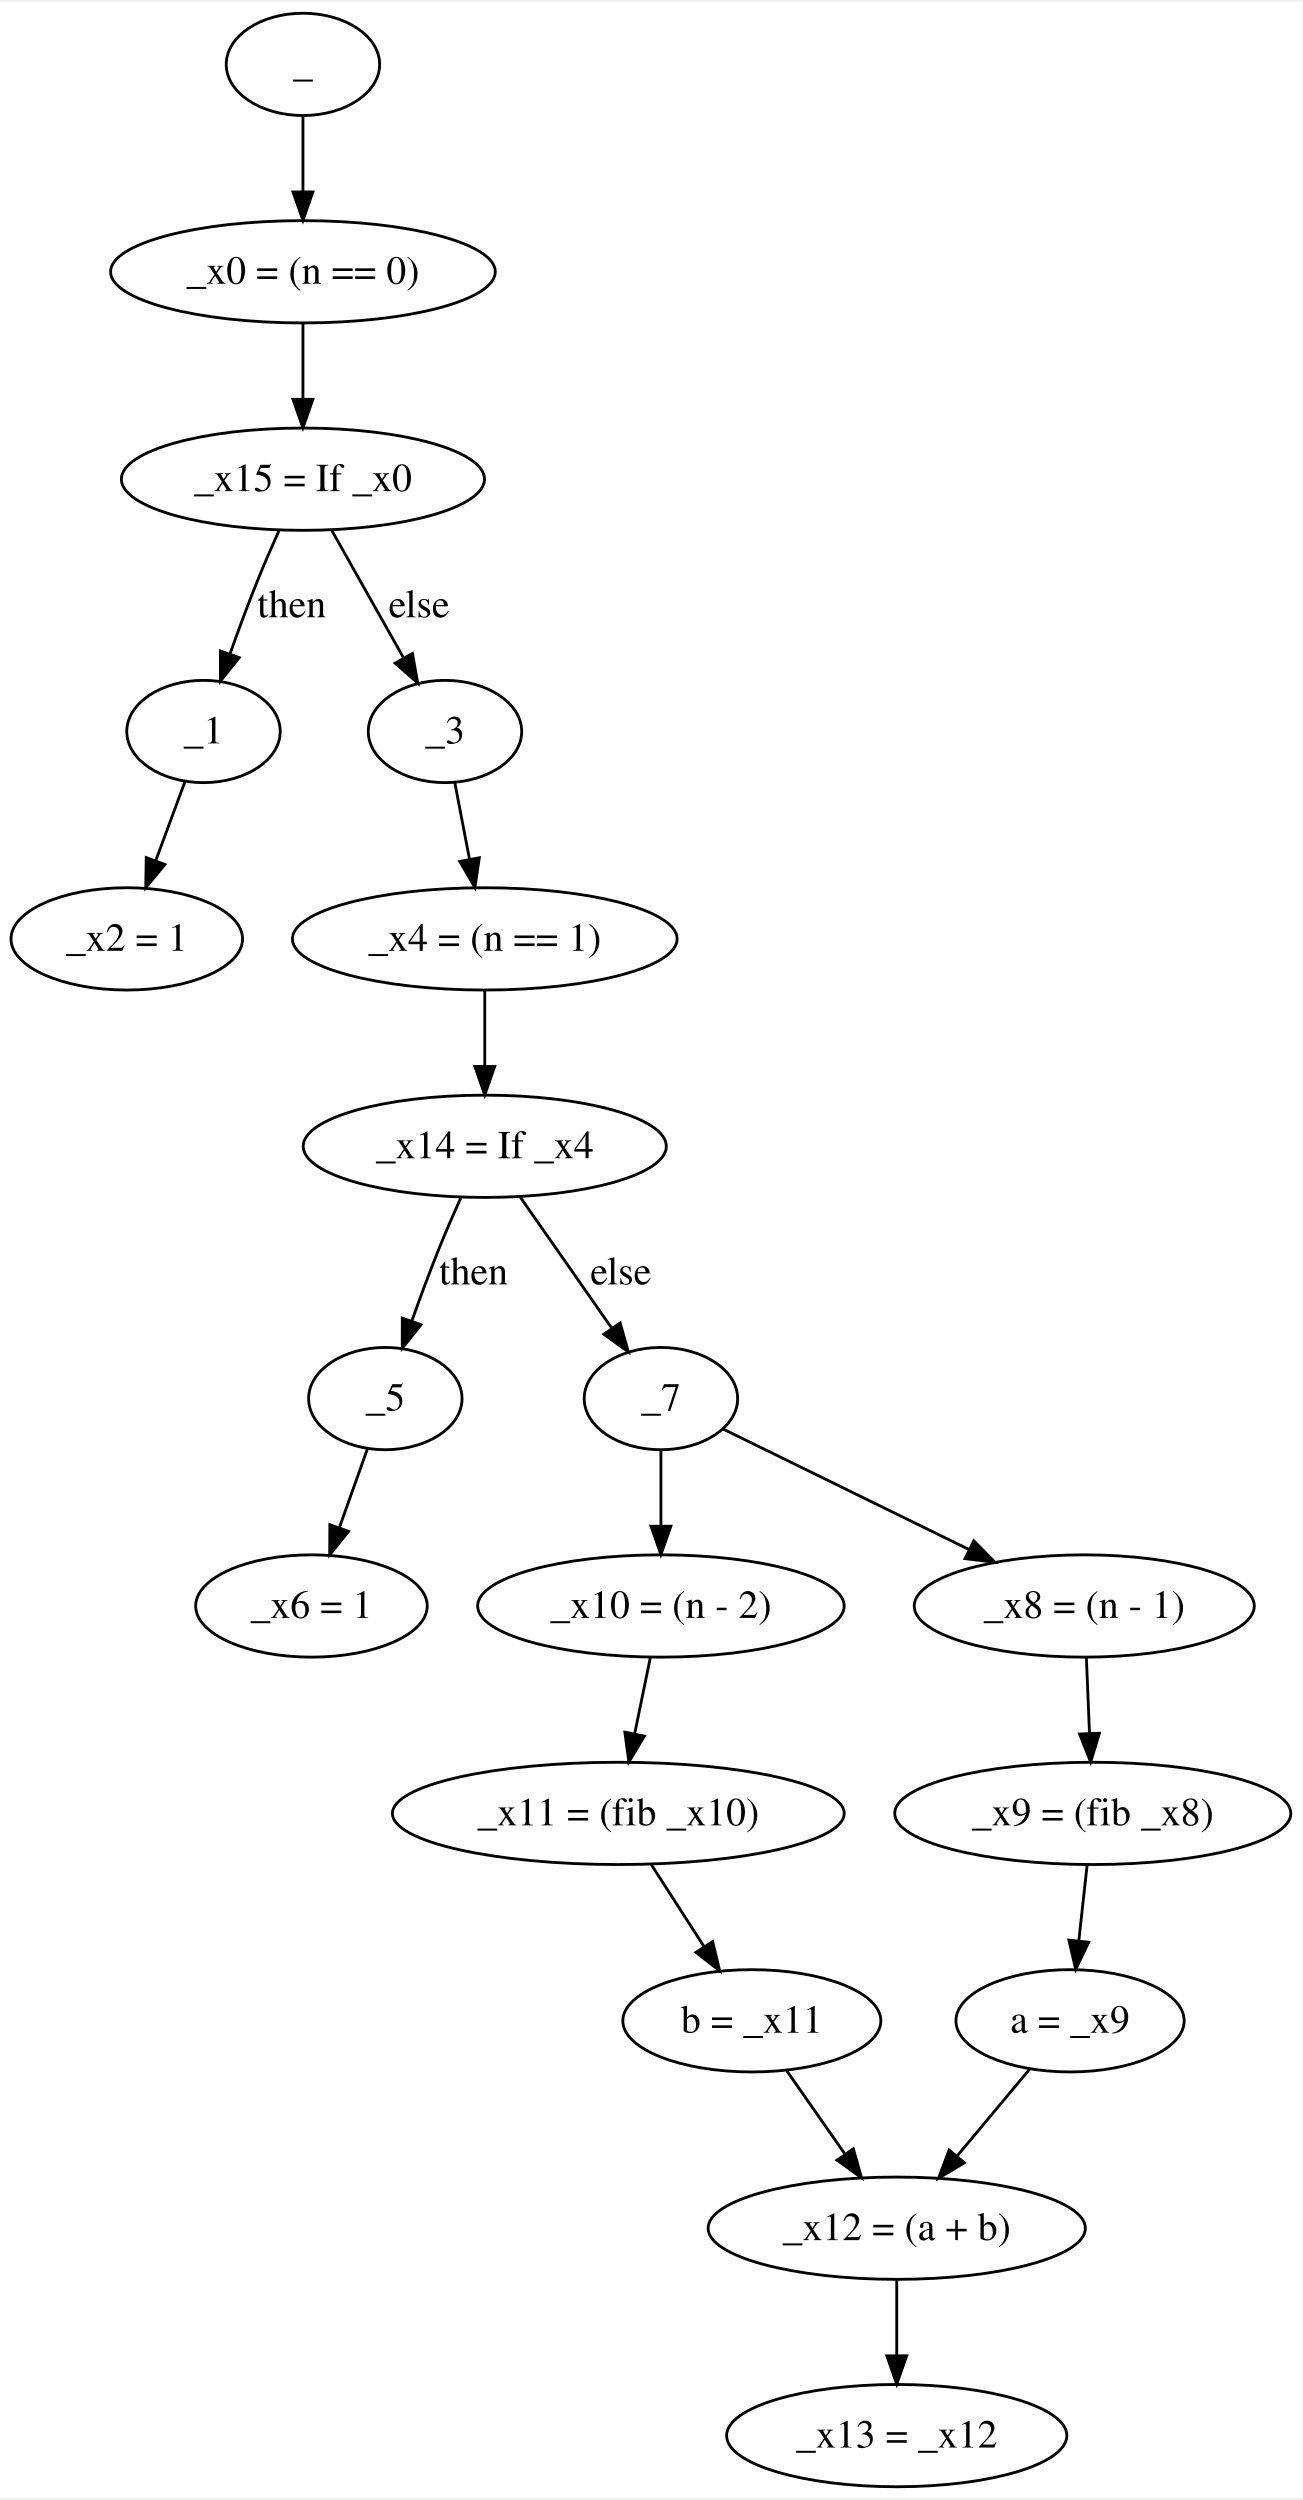
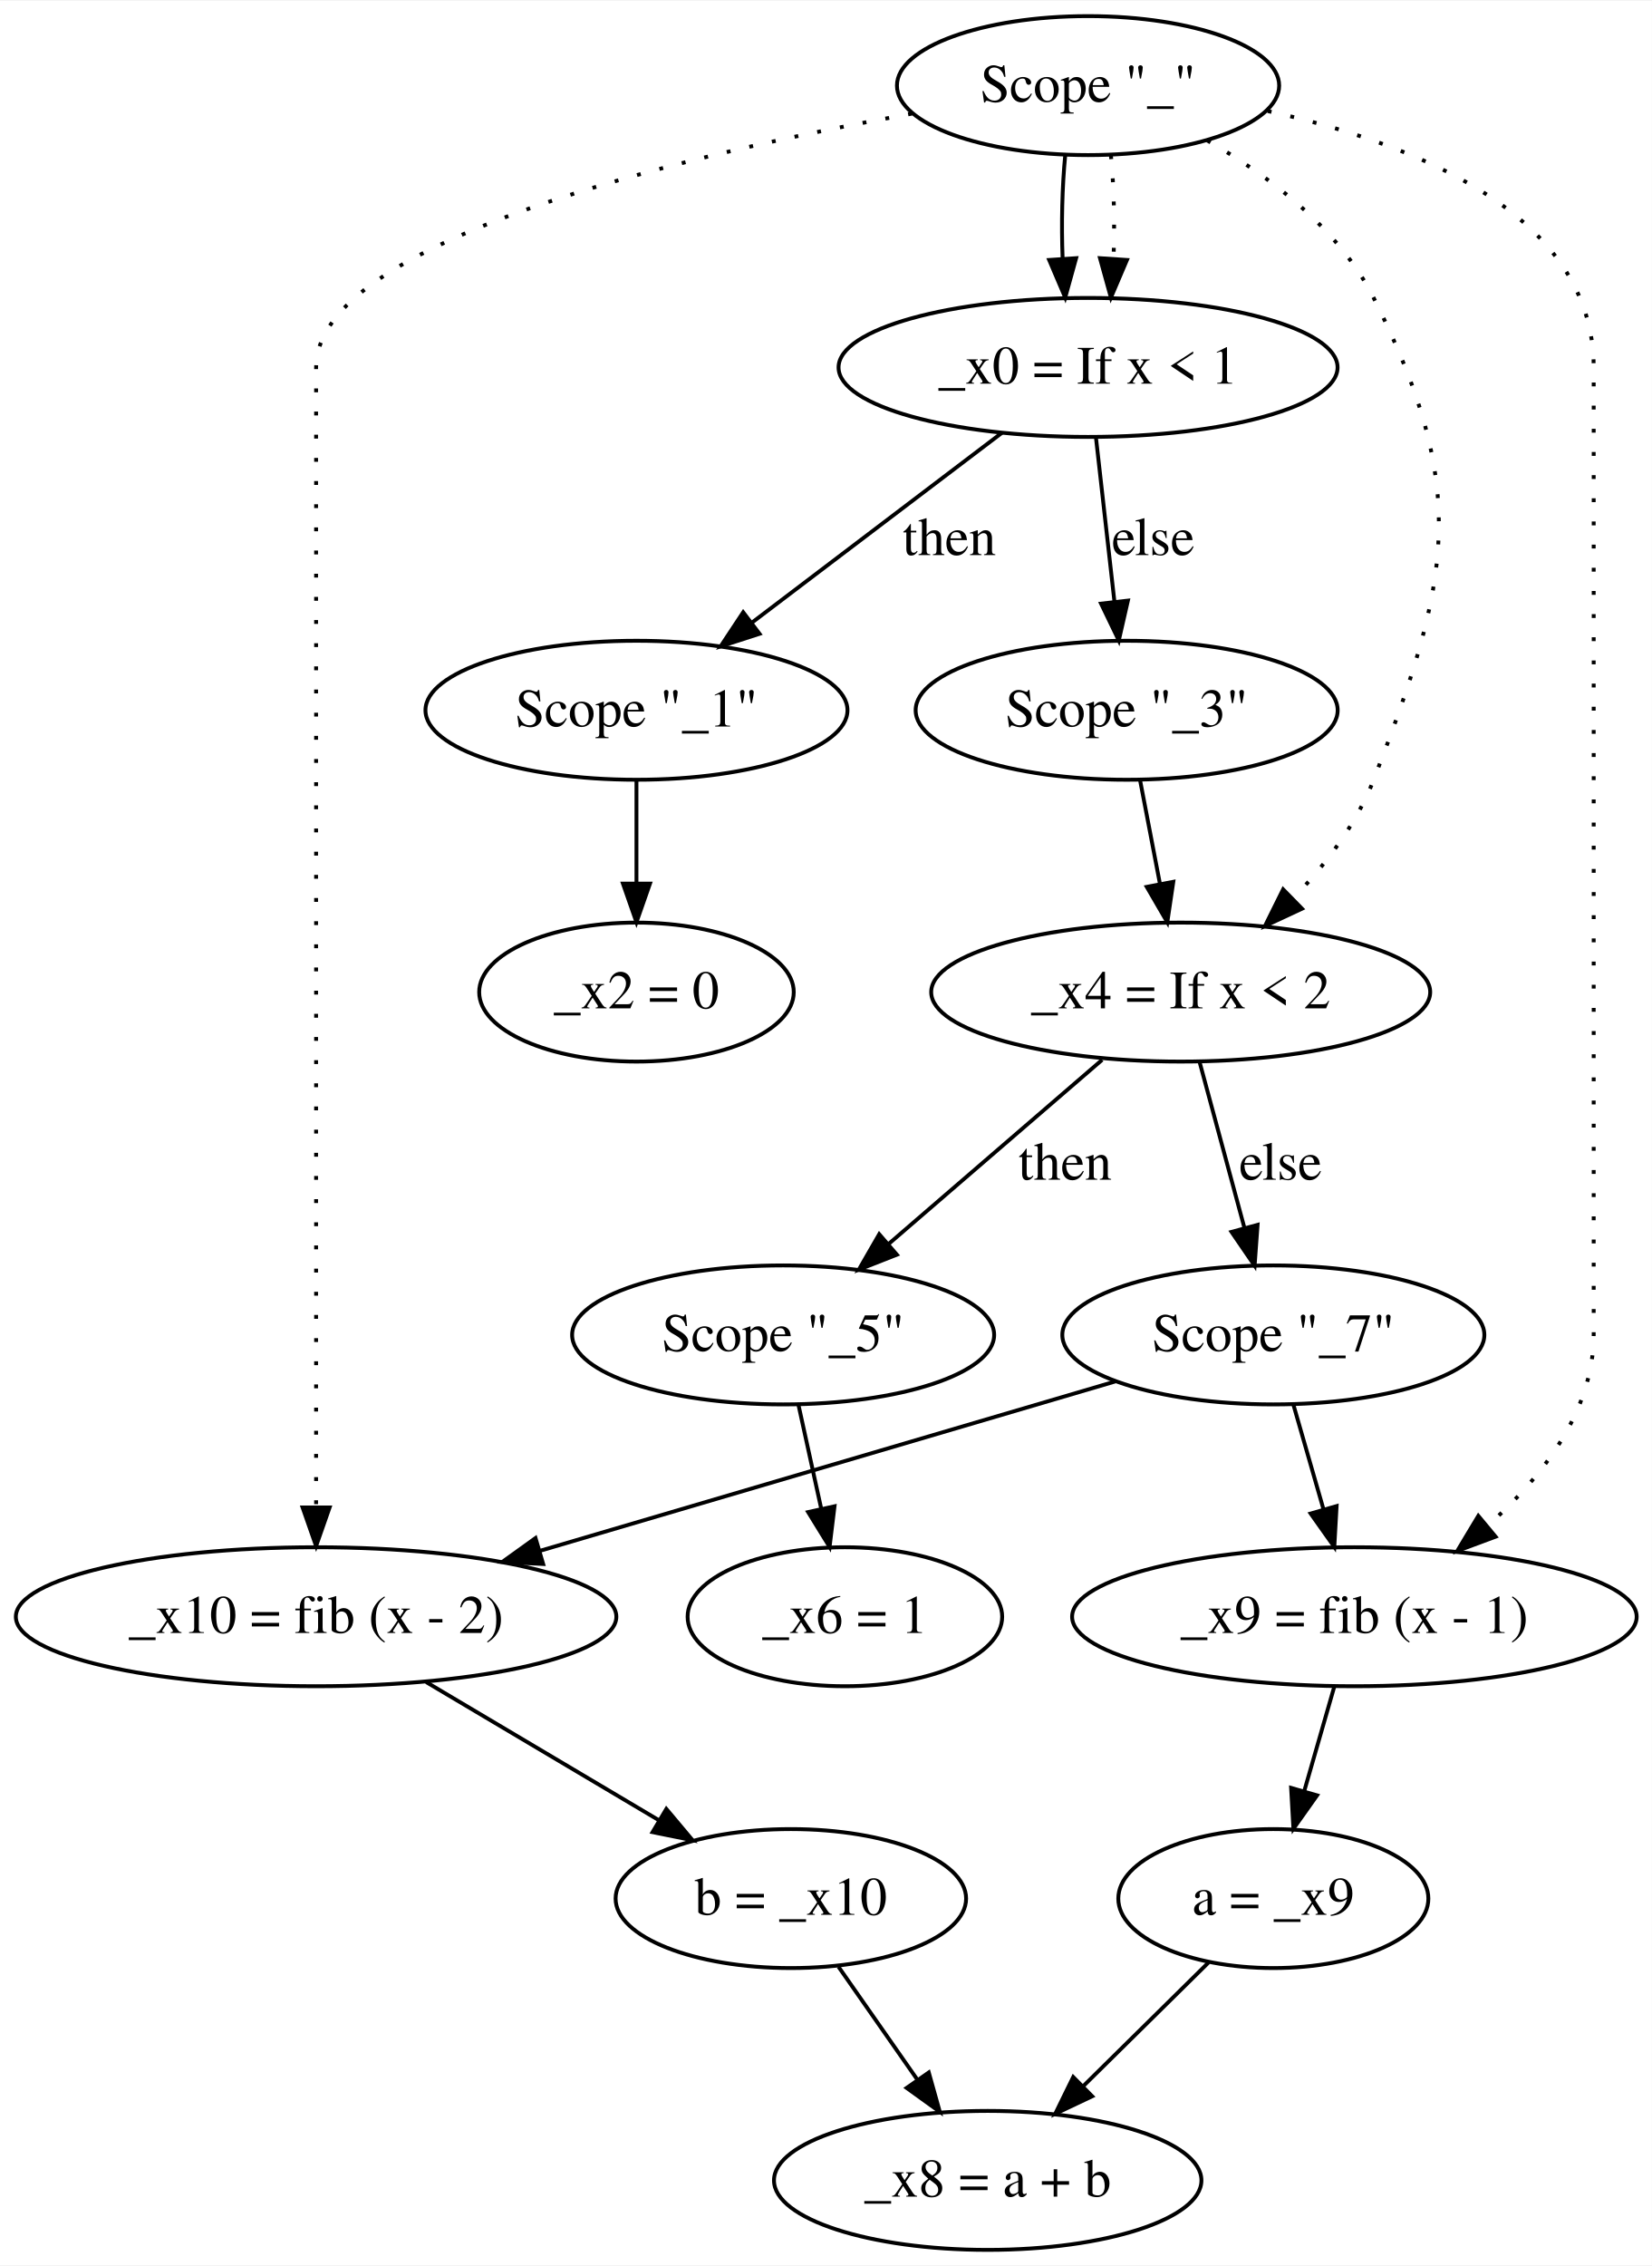
- <svg xmlns="http://www.w3.org/2000/svg" width="458pt" height="879pt" viewBox="0.00 0.00 458.48 878.60">
-   <g id="graph0" class="graph" transform="scale(1 1) rotate(0) translate(4 874.6)">
-     <polygon fill="#ffffff" stroke="transparent" points="-4,4 -4,-874.6 454.476,-874.6 454.476,4 -4,4" />
+ <svg xmlns="http://www.w3.org/2000/svg" width="428pt" height="587pt" viewBox="0.00 0.00 427.96 586.60">
+   <g id="graph0" class="graph" transform="scale(1 1) rotate(0) translate(4 582.6)">
+     <polygon fill="#ffffff" stroke="transparent" points="-4,4 -4,-582.6 423.962,-582.6 423.962,4 -4,4" />
    <g id="node1" class="node">
-       <ellipse fill="none" stroke="#000000" cx="102.624" cy="-852.6" rx="27" ry="18" />
-       <text text-anchor="middle" x="102.624" y="-848.4" font-family="Times,serif" font-size="14.00" fill="#000000">_</text>
+       <ellipse fill="none" stroke="#000000" cx="277.895" cy="-560.6" rx="49.513" ry="18" />
+       <text text-anchor="middle" x="277.895" y="-556.4" font-family="Times,serif" font-size="14.00" fill="#000000">Scope "_"</text>
    </g>
    <g id="node6" class="node">
-       <ellipse fill="none" stroke="#000000" cx="102.624" cy="-779.6" rx="67.704" ry="18" />
-       <text text-anchor="middle" x="102.624" y="-775.4" font-family="Times,serif" font-size="14.00" fill="#000000">_x0 = (n == 0)</text>
+       <ellipse fill="none" stroke="#000000" cx="277.895" cy="-487.6" rx="64.642" ry="18" />
+       <text text-anchor="middle" x="277.895" y="-483.4" font-family="Times,serif" font-size="14.00" fill="#000000">_x0 = If x &lt; 1</text>
    </g>
-     <g id="edge19" class="edge">
-       <path fill="none" stroke="#000000" d="M102.624,-834.555C102.624,-826.483 102.624,-816.776 102.624,-807.782" />
-       <polygon fill="#000000" stroke="#000000" points="106.124,-807.69 102.624,-797.69 99.124,-807.69 106.124,-807.69" />
+     <g id="edge1" class="edge">
+       <path fill="none" stroke="#000000" d="M271.98,-542.555C271.181,-534.483 270.956,-524.776 271.304,-515.782" />
+       <polygon fill="#000000" stroke="#000000" points="274.803,-515.901 271.975,-505.69 267.819,-515.436 274.803,-515.901" />
+     </g>
+     <g id="edge2" class="edge">
+       <path fill="none" stroke="#000000" stroke-dasharray="1,5" d="M283.811,-542.555C284.61,-534.483 284.835,-524.776 284.487,-515.782" />
+       <polygon fill="#000000" stroke="#000000" points="287.972,-515.436 283.816,-505.69 280.987,-515.901 287.972,-515.436" />
+     </g>
+     <g id="node7" class="node">
+       <ellipse fill="none" stroke="#000000" cx="77.895" cy="-164" rx="77.791" ry="18" />
+       <text text-anchor="middle" x="77.895" y="-159.8" font-family="Times,serif" font-size="14.00" fill="#000000">_x10 = fib (x - 2)</text>
+     </g>
+     <g id="edge3" class="edge">
+       <path fill="none" stroke="#000000" stroke-dasharray="1,5" d="M232.262,-553.335C173.234,-542.623 77.895,-520.266 77.895,-487.6 77.895,-487.6 77.895,-487.6 77.895,-237 77.895,-222.3 77.895,-205.934 77.895,-192.43" />
+       <polygon fill="#000000" stroke="#000000" points="81.395,-192.3 77.895,-182.3 74.395,-192.3 81.395,-192.3" />
+     </g>
+     <g id="node9" class="node">
+       <ellipse fill="none" stroke="#000000" cx="301.895" cy="-325.8" rx="64.642" ry="18" />
+       <text text-anchor="middle" x="301.895" y="-321.6" font-family="Times,serif" font-size="14.00" fill="#000000">_x4 = If x &lt; 2</text>
+     </g>
+     <g id="edge4" class="edge">
+       <path fill="none" stroke="#000000" stroke-dasharray="1,5" d="M308.754,-546.396C324.769,-537.225 342.837,-523.62 351.895,-505.6 376.808,-456.043 371.897,-432.535 351.895,-380.8 347.469,-369.349 339.427,-358.814 331.069,-350.095" />
+       <polygon fill="#000000" stroke="#000000" points="333.325,-347.406 323.725,-342.923 328.434,-352.413 333.325,-347.406" />
+     </g>
+     <g id="node12" class="node">
+       <ellipse fill="none" stroke="#000000" cx="346.895" cy="-164" rx="73.134" ry="18" />
+       <text text-anchor="middle" x="346.895" y="-159.8" font-family="Times,serif" font-size="14.00" fill="#000000">_x9 = fib (x - 1)</text>
+     </g>
+     <g id="edge5" class="edge">
+       <path fill="none" stroke="#000000" stroke-dasharray="1,5" d="M324.45,-554.003C362.103,-545.73 408.895,-527.435 408.895,-487.6 408.895,-487.6 408.895,-487.6 408.895,-237 408.895,-217.358 395.695,-200.3 381.476,-187.624" />
+       <polygon fill="#000000" stroke="#000000" points="383.479,-184.738 373.549,-181.043 379.007,-190.124 383.479,-184.738" />
    </g>
    <g id="node2" class="node">
-       <ellipse fill="none" stroke="#000000" cx="67.624" cy="-617.8" rx="27" ry="18" />
-       <text text-anchor="middle" x="67.624" y="-613.6" font-family="Times,serif" font-size="14.00" fill="#000000">_1</text>
+       <ellipse fill="none" stroke="#000000" cx="160.895" cy="-398.8" rx="54.669" ry="18" />
+       <text text-anchor="middle" x="160.895" y="-394.6" font-family="Times,serif" font-size="14.00" fill="#000000">Scope "_1"</text>
+     </g>
+     <g id="node8" class="node">
+       <ellipse fill="none" stroke="#000000" cx="160.895" cy="-325.8" rx="40.749" ry="18" />
+       <text text-anchor="middle" x="160.895" y="-321.6" font-family="Times,serif" font-size="14.00" fill="#000000">_x2 = 0</text>
+     </g>
+     <g id="edge6" class="edge">
+       <path fill="none" stroke="#000000" d="M160.895,-380.755C160.895,-372.683 160.895,-362.976 160.895,-353.982" />
+       <polygon fill="#000000" stroke="#000000" points="164.395,-353.89 160.895,-343.89 157.395,-353.89 164.395,-353.89" />
+     </g>
+     <g id="node3" class="node">
+       <ellipse fill="none" stroke="#000000" cx="287.895" cy="-398.8" rx="54.669" ry="18" />
+       <text text-anchor="middle" x="287.895" y="-394.6" font-family="Times,serif" font-size="14.00" fill="#000000">Scope "_3"</text>
+     </g>
+     <g id="edge7" class="edge">
+       <path fill="none" stroke="#000000" d="M291.356,-380.755C292.904,-372.683 294.766,-362.976 296.491,-353.982" />
+       <polygon fill="#000000" stroke="#000000" points="299.98,-354.371 298.426,-343.89 293.105,-353.052 299.98,-354.371" />
+     </g>
+     <g id="node4" class="node">
+       <ellipse fill="none" stroke="#000000" cx="198.895" cy="-237" rx="54.669" ry="18" />
+       <text text-anchor="middle" x="198.895" y="-232.8" font-family="Times,serif" font-size="14.00" fill="#000000">Scope "_5"</text>
+     </g>
+     <g id="node10" class="node">
+       <ellipse fill="none" stroke="#000000" cx="214.895" cy="-164" rx="40.749" ry="18" />
+       <text text-anchor="middle" x="214.895" y="-159.8" font-family="Times,serif" font-size="14.00" fill="#000000">_x6 = 1</text>
+     </g>
+     <g id="edge8" class="edge">
+       <path fill="none" stroke="#000000" d="M202.851,-218.955C204.639,-210.795 206.793,-200.965 208.783,-191.889" />
+       <polygon fill="#000000" stroke="#000000" points="212.208,-192.608 210.93,-182.09 205.37,-191.109 212.208,-192.608" />
+     </g>
+     <g id="node5" class="node">
+       <ellipse fill="none" stroke="#000000" cx="325.895" cy="-237" rx="54.669" ry="18" />
+       <text text-anchor="middle" x="325.895" y="-232.8" font-family="Times,serif" font-size="14.00" fill="#000000">Scope "_7"</text>
+     </g>
+     <g id="edge9" class="edge">
+       <path fill="none" stroke="#000000" d="M284.943,-224.946C244.313,-212.986 181.667,-194.546 135.921,-181.08" />
+       <polygon fill="#000000" stroke="#000000" points="136.721,-177.667 126.14,-178.201 134.744,-184.382 136.721,-177.667" />
+     </g>
+     <g id="edge10" class="edge">
+       <path fill="none" stroke="#000000" d="M331.086,-218.955C333.434,-210.795 336.262,-200.965 338.873,-191.889" />
+       <polygon fill="#000000" stroke="#000000" points="342.29,-192.668 341.691,-182.09 335.563,-190.733 342.29,-192.668" />
+     </g>
+     <g id="edge11" class="edge">
+       <path fill="none" stroke="#000000" d="M255.613,-470.688C237.199,-456.712 210.891,-436.746 190.672,-421.4" />
+       <polygon fill="#000000" stroke="#000000" points="192.78,-418.606 182.699,-415.348 188.548,-424.182 192.78,-418.606" />
+       <text text-anchor="middle" x="241.948" y="-439" font-family="Times,serif" font-size="14.00" fill="#000000">then</text>
+     </g>
+     <g id="edge12" class="edge">
+       <path fill="none" stroke="#000000" d="M279.967,-469.201C281.344,-456.975 283.178,-440.689 284.736,-426.86" />
+       <polygon fill="#000000" stroke="#000000" points="288.219,-427.201 285.86,-416.872 281.263,-426.418 288.219,-427.201" />
+       <text text-anchor="middle" x="294.778" y="-439" font-family="Times,serif" font-size="14.00" fill="#000000">else</text>
+     </g>
+     <g id="node14" class="node">
+       <ellipse fill="none" stroke="#000000" cx="200.895" cy="-91" rx="45.406" ry="18" />
+       <text text-anchor="middle" x="200.895" y="-86.8" font-family="Times,serif" font-size="14.00" fill="#000000">b = _x10</text>
+     </g>
+     <g id="edge13" class="edge">
+       <path fill="none" stroke="#000000" d="M106.423,-147.069C124.435,-136.379 147.804,-122.509 166.793,-111.239" />
+       <polygon fill="#000000" stroke="#000000" points="168.634,-114.217 175.447,-106.103 165.061,-108.198 168.634,-114.217" />
+     </g>
+     <g id="edge14" class="edge">
+       <path fill="none" stroke="#000000" d="M281.546,-308.256C265.683,-294.58 243.506,-275.46 226.117,-260.468" />
+       <polygon fill="#000000" stroke="#000000" points="228.363,-257.784 218.504,-253.905 223.792,-263.086 228.363,-257.784" />
+       <text text-anchor="middle" x="271.948" y="-277.2" font-family="Times,serif" font-size="14.00" fill="#000000">then</text>
+     </g>
+     <g id="edge15" class="edge">
+       <path fill="none" stroke="#000000" d="M306.752,-307.83C310.103,-295.433 314.622,-278.713 318.428,-264.631" />
+       <polygon fill="#000000" stroke="#000000" points="321.815,-265.51 321.046,-254.943 315.058,-263.684 321.815,-265.51" />
+       <text text-anchor="middle" x="327.778" y="-277.2" font-family="Times,serif" font-size="14.00" fill="#000000">else</text>
+     </g>
+     <g id="node11" class="node">
+       <ellipse fill="none" stroke="#000000" cx="251.895" cy="-18" rx="55.371" ry="18" />
+       <text text-anchor="middle" x="251.895" y="-13.8" font-family="Times,serif" font-size="14.00" fill="#000000">_x8 = a + b</text>
    </g>
    <g id="node13" class="node">
-       <ellipse fill="none" stroke="#000000" cx="40.624" cy="-544.8" rx="40.749" ry="18" />
-       <text text-anchor="middle" x="40.624" y="-540.6" font-family="Times,serif" font-size="14.00" fill="#000000">_x2 = 1</text>
+       <ellipse fill="none" stroke="#000000" cx="325.895" cy="-91" rx="40.166" ry="18" />
+       <text text-anchor="middle" x="325.895" y="-86.8" font-family="Times,serif" font-size="14.00" fill="#000000">a = _x9</text>
+     </g>
+     <g id="edge16" class="edge">
+       <path fill="none" stroke="#000000" d="M341.704,-145.955C339.357,-137.795 336.529,-127.965 333.918,-118.889" />
+       <polygon fill="#000000" stroke="#000000" points="337.228,-117.733 331.099,-109.09 330.5,-119.668 337.228,-117.733" />
+     </g>
+     <g id="edge17" class="edge">
+       <path fill="none" stroke="#000000" d="M309.104,-74.435C299.564,-65.025 287.44,-53.064 276.81,-42.578" />
+       <polygon fill="#000000" stroke="#000000" points="278.97,-39.792 269.393,-35.261 274.054,-44.776 278.97,-39.792" />
    </g>
    <g id="edge18" class="edge">
-       <path fill="none" stroke="#000000" d="M61.089,-600.129C58.017,-591.824 54.283,-581.728 50.85,-572.446" />
-       <polygon fill="#000000" stroke="#000000" points="54.039,-570.981 47.288,-562.816 47.474,-573.409 54.039,-570.981" />
-     </g>
-     <g id="node3" class="node">
-       <ellipse fill="none" stroke="#000000" cx="152.624" cy="-617.8" rx="27" ry="18" />
-       <text text-anchor="middle" x="152.624" y="-613.6" font-family="Times,serif" font-size="14.00" fill="#000000">_3</text>
-     </g>
-     <g id="node14" class="node">
-       <ellipse fill="none" stroke="#000000" cx="166.624" cy="-544.8" rx="67.704" ry="18" />
-       <text text-anchor="middle" x="166.624" y="-540.6" font-family="Times,serif" font-size="14.00" fill="#000000">_x4 = (n == 1)</text>
-     </g>
-     <g id="edge17" class="edge">
-       <path fill="none" stroke="#000000" d="M156.085,-599.755C157.633,-591.683 159.495,-581.976 161.22,-572.982" />
-       <polygon fill="#000000" stroke="#000000" points="164.709,-573.371 163.155,-562.89 157.834,-572.052 164.709,-573.371" />
-     </g>
-     <g id="node4" class="node">
-       <ellipse fill="none" stroke="#000000" cx="131.624" cy="-383" rx="27" ry="18" />
-       <text text-anchor="middle" x="131.624" y="-378.8" font-family="Times,serif" font-size="14.00" fill="#000000">_5</text>
-     </g>
-     <g id="node15" class="node">
-       <ellipse fill="none" stroke="#000000" cx="105.624" cy="-310" rx="40.749" ry="18" />
-       <text text-anchor="middle" x="105.624" y="-305.8" font-family="Times,serif" font-size="14.00" fill="#000000">_x6 = 1</text>
-     </g>
-     <g id="edge16" class="edge">
-       <path fill="none" stroke="#000000" d="M125.331,-365.329C122.373,-357.024 118.777,-346.928 115.471,-337.646" />
-       <polygon fill="#000000" stroke="#000000" points="118.693,-336.262 112.041,-328.016 112.099,-338.61 118.693,-336.262" />
-     </g>
-     <g id="node5" class="node">
-       <ellipse fill="none" stroke="#000000" cx="228.624" cy="-383" rx="27" ry="18" />
-       <text text-anchor="middle" x="228.624" y="-378.8" font-family="Times,serif" font-size="14.00" fill="#000000">_7</text>
-     </g>
-     <g id="node7" class="node">
-       <ellipse fill="none" stroke="#000000" cx="228.624" cy="-310" rx="64.509" ry="18" />
-       <text text-anchor="middle" x="228.624" y="-305.8" font-family="Times,serif" font-size="14.00" fill="#000000">_x10 = (n - 2)</text>
-     </g>
-     <g id="edge12" class="edge">
-       <path fill="none" stroke="#000000" d="M228.624,-364.955C228.624,-356.883 228.624,-347.176 228.624,-338.182" />
-       <polygon fill="#000000" stroke="#000000" points="232.125,-338.09 228.624,-328.09 225.125,-338.09 232.125,-338.09" />
-     </g>
-     <g id="node16" class="node">
-       <ellipse fill="none" stroke="#000000" cx="377.624" cy="-310" rx="59.852" ry="18" />
-       <text text-anchor="middle" x="377.624" y="-305.8" font-family="Times,serif" font-size="14.00" fill="#000000">_x8 = (n - 1)</text>
-     </g>
-     <g id="edge15" class="edge">
-       <path fill="none" stroke="#000000" d="M250.61,-372.229C273.301,-361.111 309.218,-343.515 337.077,-329.866" />
-       <polygon fill="#000000" stroke="#000000" points="338.744,-332.946 346.185,-325.403 335.665,-326.66 338.744,-332.946" />
-     </g>
-     <g id="node12" class="node">
-       <ellipse fill="none" stroke="#000000" cx="102.624" cy="-706.6" rx="63.907" ry="18" />
-       <text text-anchor="middle" x="102.624" y="-702.4" font-family="Times,serif" font-size="14.00" fill="#000000">_x15 = If _x0</text>
-     </g>
-     <g id="edge1" class="edge">
-       <path fill="none" stroke="#000000" d="M102.624,-761.555C102.624,-753.483 102.624,-743.776 102.624,-734.782" />
-       <polygon fill="#000000" stroke="#000000" points="106.124,-734.69 102.624,-724.69 99.124,-734.69 106.124,-734.69" />
-     </g>
-     <g id="node8" class="node">
-       <ellipse fill="none" stroke="#000000" cx="213.624" cy="-237" rx="79.518" ry="18" />
-       <text text-anchor="middle" x="213.624" y="-232.8" font-family="Times,serif" font-size="14.00" fill="#000000">_x11 = (fib _x10)</text>
-     </g>
-     <g id="edge11" class="edge">
-       <path fill="none" stroke="#000000" d="M224.917,-291.955C223.24,-283.795 221.22,-273.965 219.355,-264.889" />
-       <polygon fill="#000000" stroke="#000000" points="222.783,-264.181 217.342,-255.09 215.926,-265.59 222.783,-264.181" />
-     </g>
-     <g id="node19" class="node">
-       <ellipse fill="none" stroke="#000000" cx="260.624" cy="-164" rx="45.406" ry="18" />
-       <text text-anchor="middle" x="260.624" y="-159.8" font-family="Times,serif" font-size="14.00" fill="#000000">b = _x11</text>
-     </g>
-     <g id="edge10" class="edge">
-       <path fill="none" stroke="#000000" d="M225.242,-218.955C230.862,-210.227 237.711,-199.589 243.881,-190.005" />
-       <polygon fill="#000000" stroke="#000000" points="246.832,-191.888 249.302,-181.585 240.946,-188.099 246.832,-191.888" />
-     </g>
-     <g id="node9" class="node">
-       <ellipse fill="none" stroke="#000000" cx="311.624" cy="-91" rx="66.386" ry="18" />
-       <text text-anchor="middle" x="311.624" y="-86.8" font-family="Times,serif" font-size="14.00" fill="#000000">_x12 = (a + b)</text>
-     </g>
-     <g id="node10" class="node">
-       <ellipse fill="none" stroke="#000000" cx="311.624" cy="-18" rx="59.877" ry="18" />
-       <text text-anchor="middle" x="311.624" y="-13.8" font-family="Times,serif" font-size="14.00" fill="#000000">_x13 = _x12</text>
-     </g>
-     <g id="edge7" class="edge">
-       <path fill="none" stroke="#000000" d="M311.624,-72.955C311.624,-64.883 311.624,-55.176 311.624,-46.182" />
-       <polygon fill="#000000" stroke="#000000" points="315.125,-46.09 311.624,-36.09 308.125,-46.09 315.125,-46.09" />
-     </g>
-     <g id="node11" class="node">
-       <ellipse fill="none" stroke="#000000" cx="166.624" cy="-471.8" rx="63.907" ry="18" />
-       <text text-anchor="middle" x="166.624" y="-467.6" font-family="Times,serif" font-size="14.00" fill="#000000">_x14 = If _x4</text>
-     </g>
-     <g id="edge5" class="edge">
-       <path fill="none" stroke="#000000" d="M158.156,-453.603C155.609,-447.938 152.868,-441.645 150.519,-435.8 147.215,-427.579 143.873,-418.531 140.936,-410.283" />
-       <polygon fill="#000000" stroke="#000000" points="144.198,-409.007 137.586,-400.728 137.592,-411.323 144.198,-409.007" />
-       <text text-anchor="middle" x="162.677" y="-423.2" font-family="Times,serif" font-size="14.00" fill="#000000">then</text>
-     </g>
-     <g id="edge6" class="edge">
-       <path fill="none" stroke="#000000" d="M179.171,-453.83C188.372,-440.652 200.983,-422.59 211.167,-408.004" />
-       <polygon fill="#000000" stroke="#000000" points="214.287,-409.649 217.142,-399.446 208.548,-405.642 214.287,-409.649" />
-       <text text-anchor="middle" x="214.507" y="-423.2" font-family="Times,serif" font-size="14.00" fill="#000000">else</text>
-     </g>
-     <g id="edge2" class="edge">
-       <path fill="none" stroke="#000000" d="M94.156,-688.403C91.609,-682.738 88.868,-676.445 86.519,-670.6 83.215,-662.379 79.873,-653.332 76.936,-645.083" />
-       <polygon fill="#000000" stroke="#000000" points="80.198,-643.807 73.586,-635.528 73.592,-646.123 80.198,-643.807" />
-       <text text-anchor="middle" x="98.677" y="-658" font-family="Times,serif" font-size="14.00" fill="#000000">then</text>
-     </g>
-     <g id="edge3" class="edge">
-       <path fill="none" stroke="#000000" d="M112.743,-688.63C119.999,-675.742 129.886,-658.184 138,-643.774" />
-       <polygon fill="#000000" stroke="#000000" points="141.173,-645.27 143.03,-634.839 135.074,-641.836 141.173,-645.27" />
-       <text text-anchor="middle" x="143.507" y="-658" font-family="Times,serif" font-size="14.00" fill="#000000">else</text>
-     </g>
-     <g id="edge4" class="edge">
-       <path fill="none" stroke="#000000" d="M166.624,-526.755C166.624,-518.683 166.624,-508.976 166.624,-499.982" />
-       <polygon fill="#000000" stroke="#000000" points="170.125,-499.89 166.624,-489.89 163.125,-499.89 170.125,-499.89" />
-     </g>
-     <g id="node17" class="node">
-       <ellipse fill="none" stroke="#000000" cx="380.624" cy="-237" rx="69.705" ry="18" />
-       <text text-anchor="middle" x="380.624" y="-232.8" font-family="Times,serif" font-size="14.00" fill="#000000">_x9 = (fib _x8)</text>
-     </g>
-     <g id="edge14" class="edge">
-       <path fill="none" stroke="#000000" d="M378.366,-291.955C378.698,-283.883 379.097,-274.176 379.466,-265.182" />
-       <polygon fill="#000000" stroke="#000000" points="382.967,-265.226 379.881,-255.09 375.973,-264.938 382.967,-265.226" />
-     </g>
-     <g id="node18" class="node">
-       <ellipse fill="none" stroke="#000000" cx="372.624" cy="-164" rx="40.166" ry="18" />
-       <text text-anchor="middle" x="372.624" y="-159.8" font-family="Times,serif" font-size="14.00" fill="#000000">a = _x9</text>
-     </g>
-     <g id="edge13" class="edge">
-       <path fill="none" stroke="#000000" d="M378.647,-218.955C377.762,-210.883 376.699,-201.176 375.713,-192.182" />
-       <polygon fill="#000000" stroke="#000000" points="379.176,-191.649 374.607,-182.09 372.217,-192.412 379.176,-191.649" />
-     </g>
-     <g id="edge9" class="edge">
-       <path fill="none" stroke="#000000" d="M358.476,-147.069C350.867,-137.963 341.33,-126.549 332.85,-116.401" />
-       <polygon fill="#000000" stroke="#000000" points="335.43,-114.031 326.332,-108.602 330.059,-118.519 335.43,-114.031" />
-     </g>
-     <g id="edge8" class="edge">
-       <path fill="none" stroke="#000000" d="M272.97,-146.329C279.064,-137.606 286.538,-126.907 293.285,-117.251" />
-       <polygon fill="#000000" stroke="#000000" points="296.358,-118.964 299.216,-108.761 290.619,-114.955 296.358,-118.964" />
+       <path fill="none" stroke="#000000" d="M213.241,-73.329C219.335,-64.606 226.809,-53.907 233.556,-44.251" />
+       <polygon fill="#000000" stroke="#000000" points="236.629,-45.964 239.487,-35.761 230.89,-41.955 236.629,-45.964" />
    </g>
  </g>
</svg>
